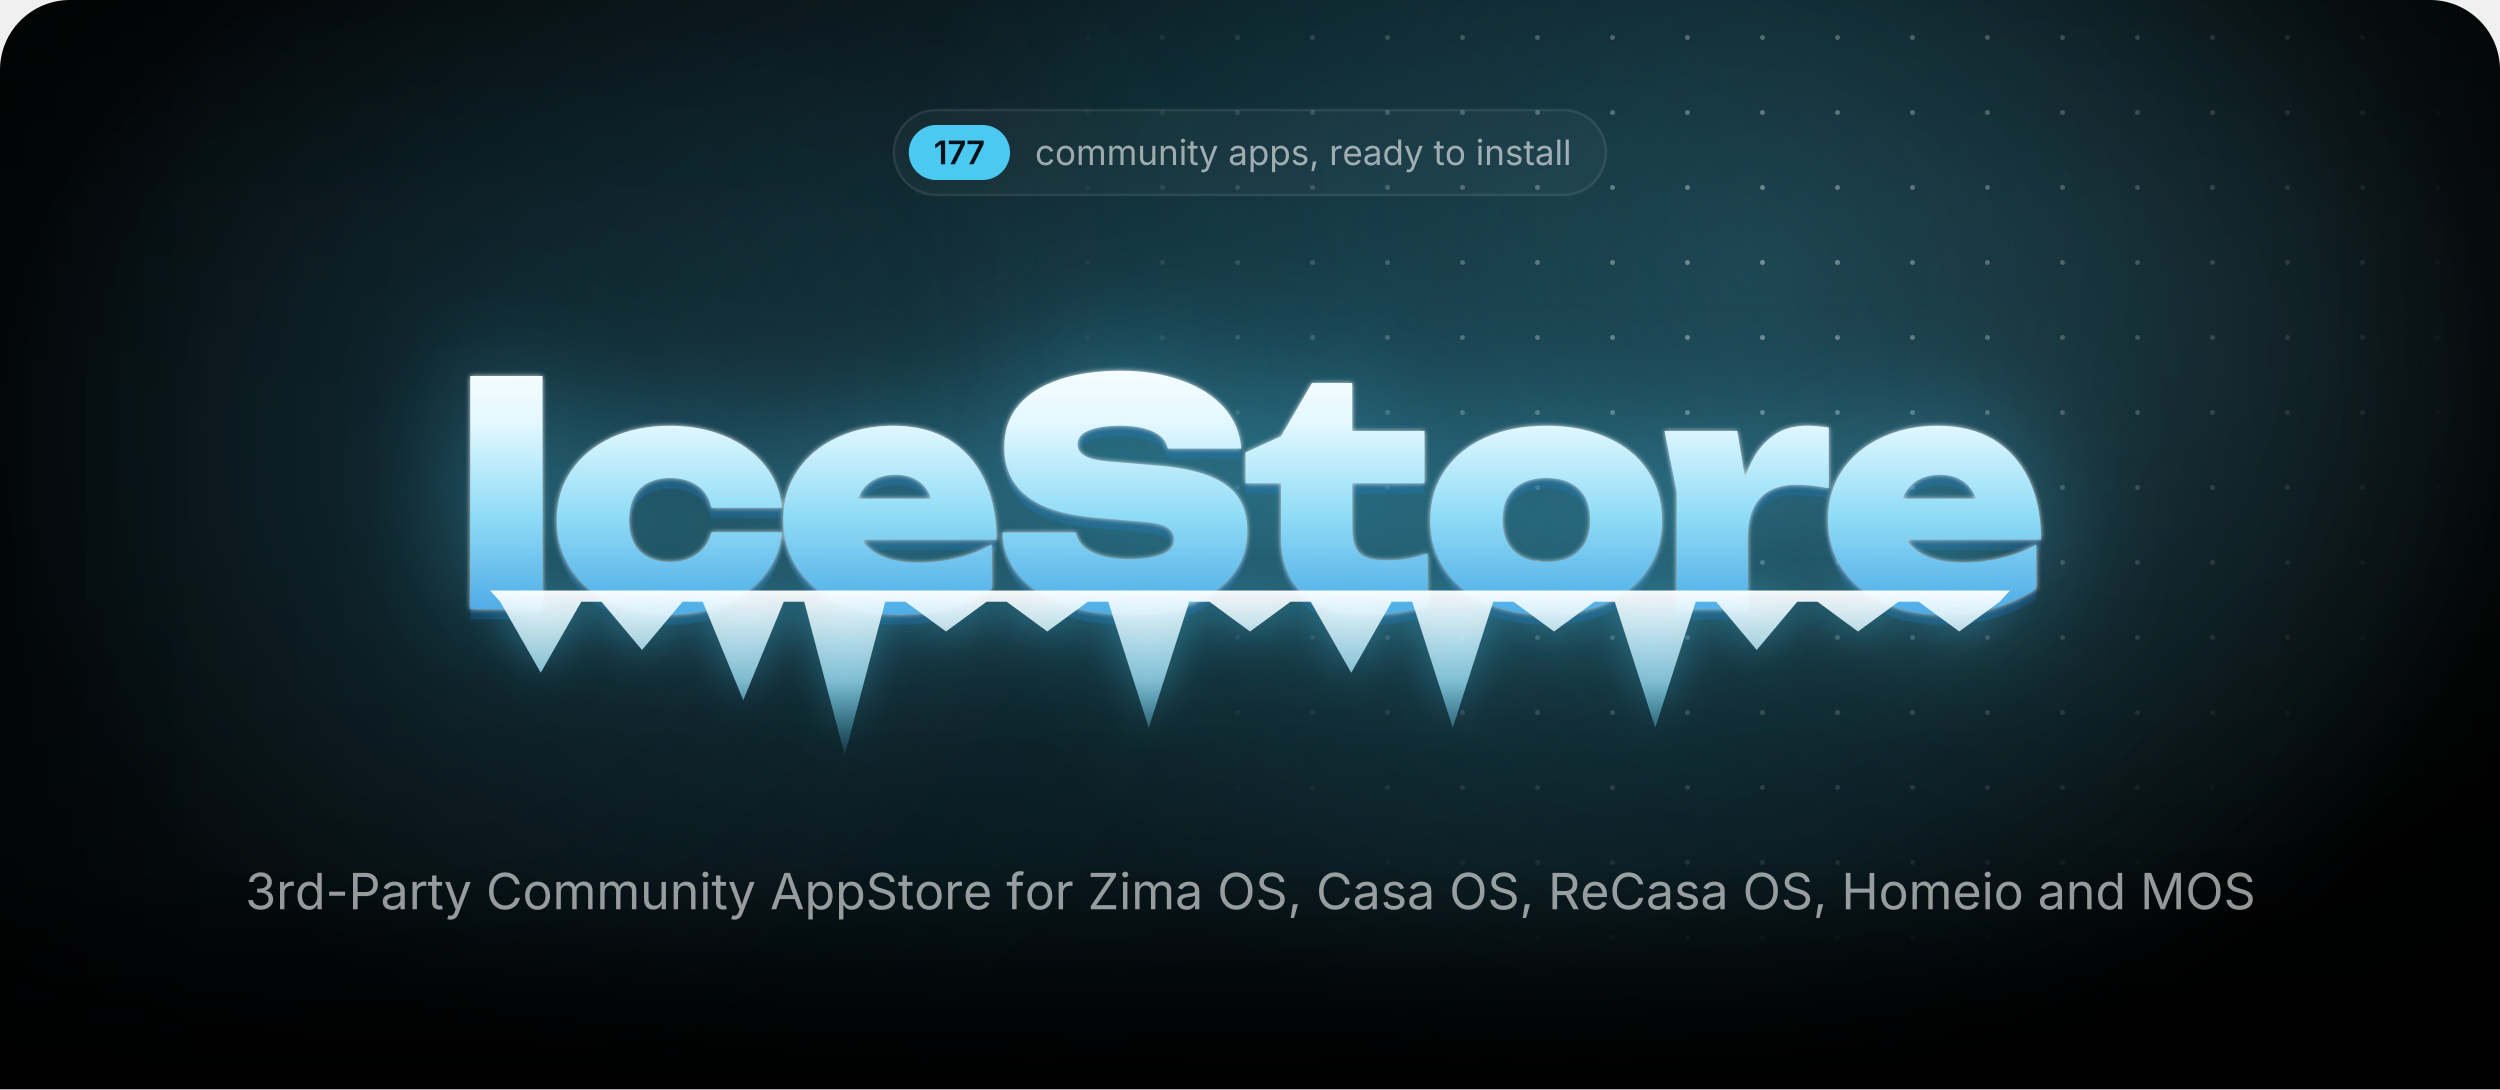
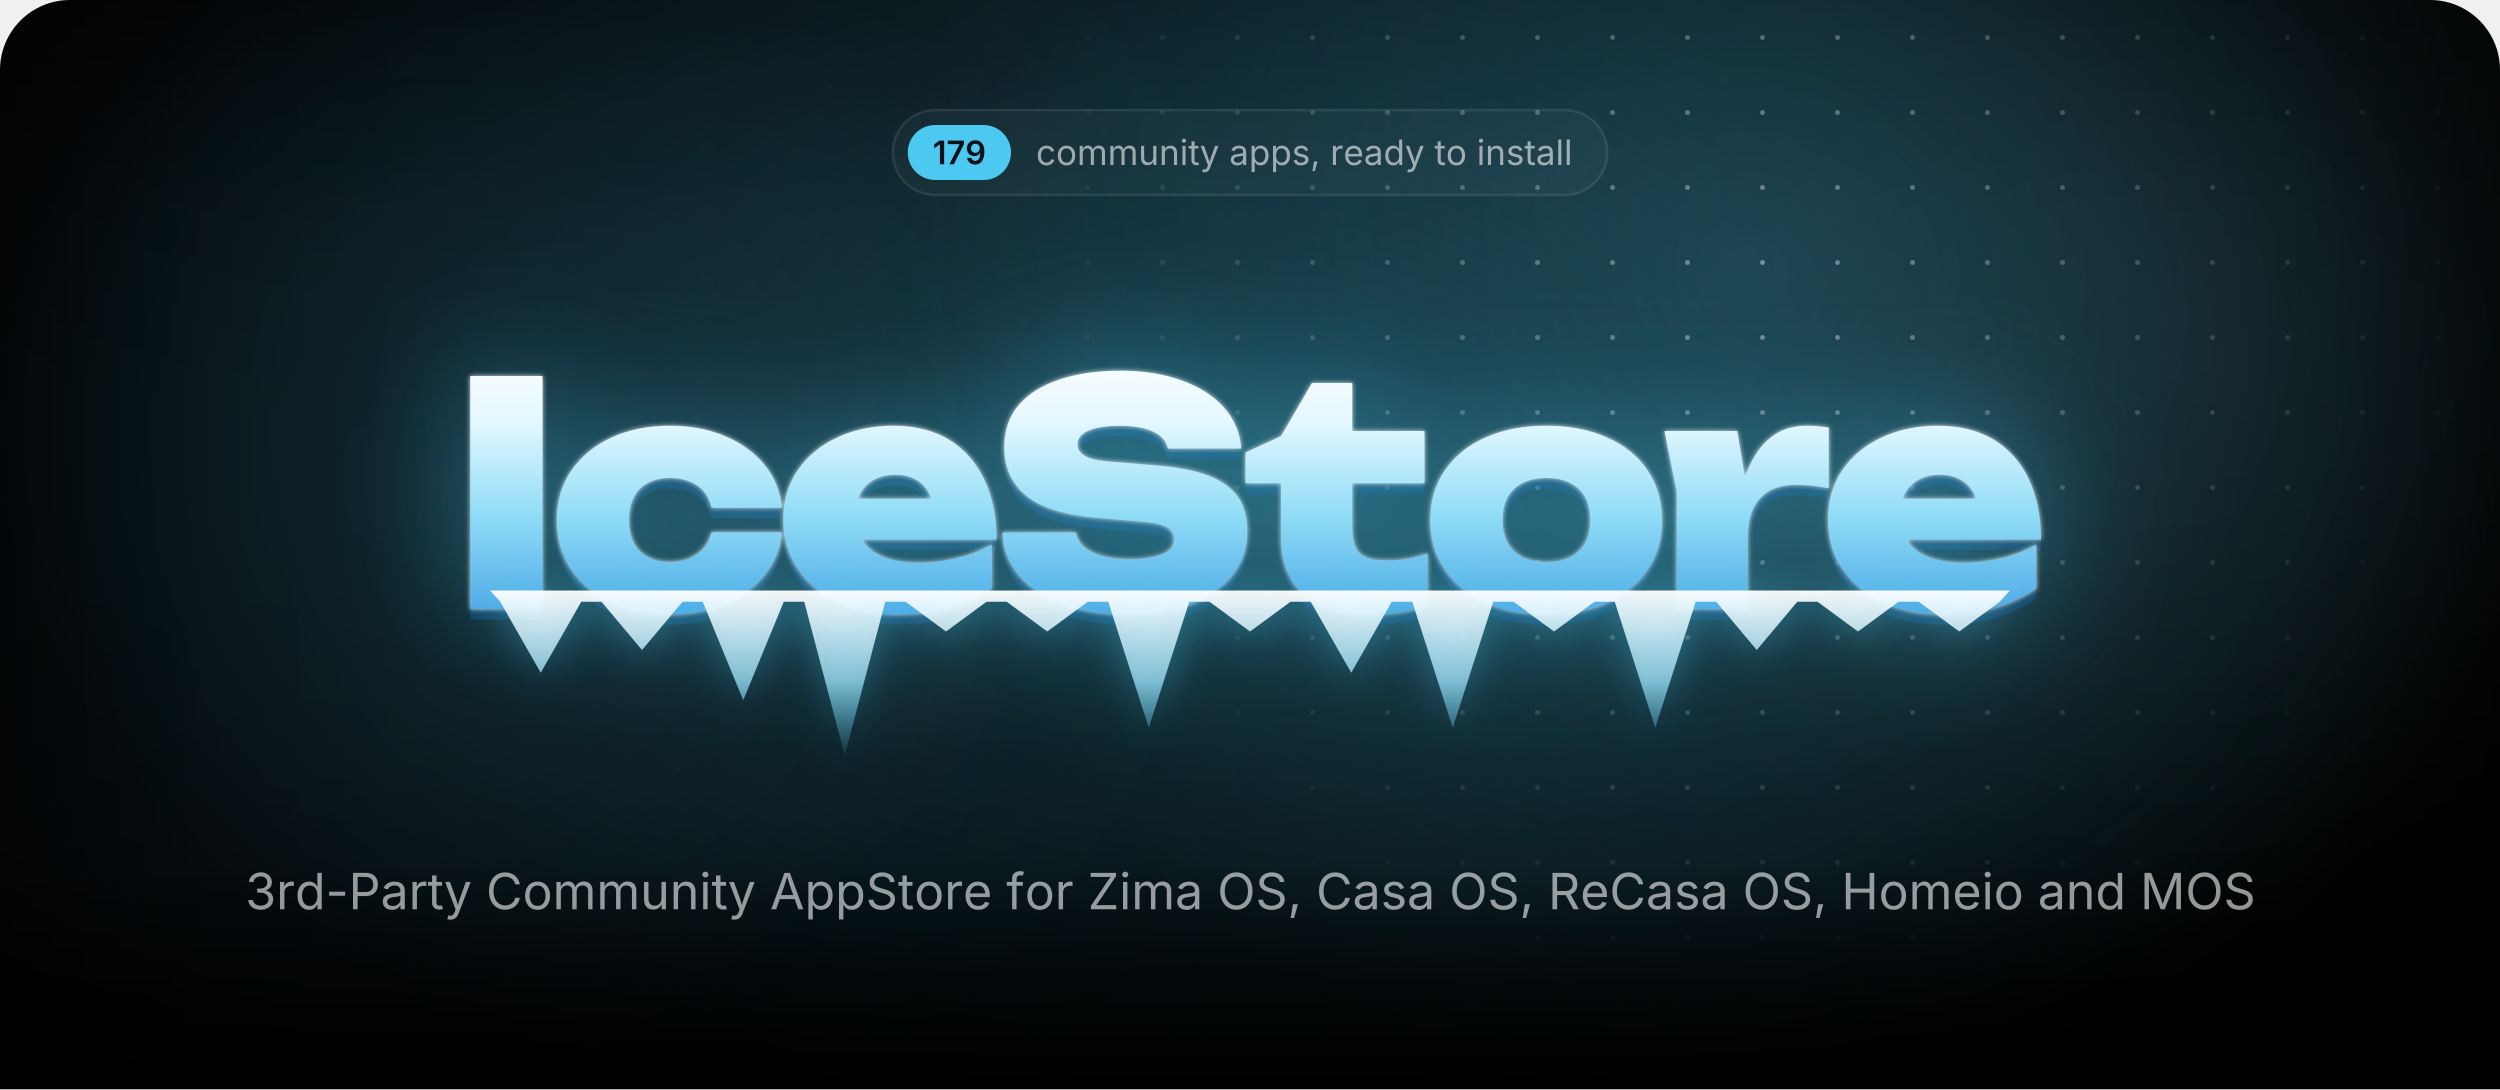
<svg xmlns="http://www.w3.org/2000/svg" width="1000" height="435.7" viewBox="0 0 1000 435.7">
  <style>.blob{transform-box:fill-box;transform-origin:center;animation:drift 22s ease-in-out infinite alternate}.blob+.blob{animation-duration:28s;animation-direction:alternate-reverse}@keyframes drift{to{transform:translate(180px,60px) scale(1.2)}}.spot{animation:spot 18s ease-in-out infinite alternate}@keyframes spot{to{transform:translate(-420px,40px)}}.gl{animation:gl 6s ease-in-out infinite}@keyframes gl{0%,35%{transform:translateX(0)}70%,100%{transform:translateX(1741px)}}.sp{transform-box:fill-box;transform-origin:center;opacity:0;animation:tw 3.2s ease-in-out infinite}@keyframes tw{0%,100%{opacity:0;transform:scale(.3) rotate(0)}50%{opacity:1;transform:scale(1) rotate(45deg)}}@media(prefers-reduced-motion:reduce){*{animation:none!important}}</style>
  <defs>
    <path id="semi.1342" d="M717 1490V0H452V1252H442L94 1002V1256L421 1490Z" />
    <path id="semi.1350" d="M185 0 819 1256V1266H83V1490H1097V1260L463 0Z" />
+     <path id="semi.1352" d="M625 -21Q485 -21 376 34Q268 89 201 185Q134 281 117 403H381Q401 317 464 264Q526 210 625 210Q729 210 801 271Q873 332 910 446Q948 560 948 719H938Q902 655 846 609Q789 563 718 538Q647 513 566 513Q436 513 330 576Q225 638 164 748Q103 858 103 998Q103 1145 171 1262Q239 1379 360 1446Q481 1513 642 1511Q748 1511 848 1474Q949 1437 1030 1354Q1111 1271 1159 1132Q1207 994 1207 789Q1207 597 1166 447Q1126 297 1050 192Q973 88 866 34Q758 -21 625 -21ZM637 718Q697 718 748 741Q800 764 838 804Q876 844 898 896Q919 948 919 1007Q919 1084 883 1149Q847 1214 784 1254Q722 1293 641 1293Q562 1293 500 1254Q437 1216 400 1150Q363 1085 363 1004Q363 924 399 859Q435 794 496 756Q558 718 637 718Z" />
    <path id="regular.586" d="M613 -24Q461 -24 346 48Q232 120 168 250Q104 380 104 552Q104 727 168 858Q232 988 346 1060Q461 1132 613 1132Q694 1132 766 1111Q838 1090 898 1050Q957 1011 1000 954Q1043 896 1066 823L893 774Q881 817 856 853Q831 889 796 916Q760 942 714 956Q668 971 613 971Q501 971 429 912Q357 854 322 759Q287 664 287 552Q287 442 322 348Q357 253 429 195Q501 137 613 137Q669 137 716 152Q763 167 800 194Q836 222 861 260Q886 298 898 343L1070 294Q1048 219 1004 160Q961 102 901 60Q841 19 768 -2Q695 -24 613 -24Z" />
    <path id="regular.790" d="M613 -24Q461 -24 346 48Q232 120 168 250Q104 380 104 552Q104 727 168 858Q232 988 346 1060Q461 1132 613 1132Q766 1132 881 1060Q996 988 1060 858Q1124 727 1124 552Q1124 380 1060 250Q996 120 881 48Q766 -24 613 -24ZM613 137Q726 137 799 195Q872 253 907 348Q942 442 942 552Q942 663 907 758Q872 854 799 912Q726 971 613 971Q501 971 429 912Q357 854 322 759Q287 664 287 552Q287 442 322 348Q357 253 429 195Q501 137 613 137Z" />
    <path id="regular.766" d="M158 0V1118H333L334 868H320Q343 959 392 1018Q442 1078 508 1108Q575 1138 647 1138Q769 1138 844 1063Q920 988 942 866H918Q938 950 991 1011Q1044 1072 1120 1105Q1195 1138 1284 1138Q1381 1138 1461 1096Q1541 1054 1588 969Q1636 884 1636 754V0H1456V749Q1456 870 1388 922Q1320 974 1230 974Q1155 974 1100 942Q1046 911 1016 856Q987 801 987 730V0H807V767Q807 860 745 917Q683 974 588 974Q523 974 466 944Q408 913 373 853Q338 793 338 704V0Z" />
    <path id="regular.915" d="M537 -14Q424 -14 338 32Q253 79 206 173Q158 267 158 408V1118H338V423Q338 294 406 221Q474 148 591 148Q671 148 734 183Q798 218 835 286Q872 353 872 448V1118H1053V0H879V271H903Q851 114 756 50Q660 -14 537 -14Z" />
    <path id="regular.773" d="M338 670V0H158V1118H331L332 847H307Q358 1002 452 1067Q547 1132 674 1132Q787 1132 872 1086Q957 1039 1004 946Q1052 852 1052 710V0H872V695Q872 824 804 897Q737 970 620 970Q540 970 476 935Q412 900 375 833Q338 766 338 670Z" />
    <path id="regular.689" d="M158 0V1118H338V0ZM249 1301Q198 1301 161 1336Q124 1371 124 1420Q124 1470 161 1504Q198 1539 249 1539Q301 1539 338 1504Q375 1470 375 1420Q375 1371 338 1336Q301 1301 249 1301Z" />
    <path id="regular.889" d="M598 1118V964H20V1118ZM188 1384H368V290Q368 215 398 180Q429 146 500 146Q517 146 544 150Q570 154 592 158L629 6Q601 -4 566 -9Q530 -14 495 -14Q350 -14 269 62Q188 139 188 276Z" />
    <path id="regular.998" d="M140 -405 186 -249 205 -254Q260 -268 305 -262Q350 -255 386 -217Q422 -179 449 -99L481 -6L54 1118H251L489 455Q527 351 553 249Q579 147 608 51H542Q571 147 598 250Q624 352 661 455L901 1118H1097L606 -167Q572 -256 524 -314Q477 -371 414 -398Q351 -426 272 -426Q224 -426 189 -419Q154 -412 140 -405Z" />
    <path id="regular.507" d="M471 -26Q365 -26 278 14Q192 54 141 131Q90 208 90 318Q90 414 128 474Q166 534 230 568Q293 603 370 620Q447 637 525 647Q625 660 688 667Q751 674 782 691Q812 708 812 749V755Q812 825 786 874Q760 922 708 948Q656 974 578 974Q498 974 441 949Q384 924 348 886Q313 849 295 810L122 867Q165 969 238 1026Q311 1084 399 1108Q487 1132 573 1132Q629 1132 700 1118Q772 1105 838 1065Q905 1025 948 946Q992 868 992 737V0H815V152H803Q784 113 742 72Q700 30 633 2Q566 -26 471 -26ZM502 133Q602 133 671 172Q740 211 776 274Q812 336 812 404V559Q801 546 764 536Q727 525 680 517Q632 509 588 504Q543 498 517 495Q452 487 396 468Q339 448 305 410Q271 373 271 309Q271 251 301 212Q331 173 383 153Q435 133 502 133Z" />
    <path id="regular.843" d="M158 -418V1118H332V939H352Q371 969 405 1014Q439 1060 503 1096Q567 1132 676 1132Q816 1132 922 1062Q1029 992 1090 862Q1150 733 1150 556Q1150 378 1090 248Q1030 118 924 47Q817 -24 677 -24Q571 -24 506 12Q441 49 406 96Q371 142 352 173H338V-418ZM650 137Q755 137 826 194Q896 250 932 346Q967 441 967 558Q967 674 932 768Q897 861 826 916Q756 971 650 971Q547 971 477 919Q407 867 372 774Q336 682 336 558Q336 434 372 339Q408 244 478 190Q549 137 650 137Z" />
    <path id="regular.871" d="M538 -24Q423 -24 334 10Q244 43 186 109Q128 175 108 271L279 312Q303 220 370 177Q436 134 536 134Q653 134 722 184Q792 234 792 303Q792 361 752 400Q711 438 628 457L442 501Q290 537 216 612Q142 688 142 806Q142 902 196 976Q250 1049 344 1090Q437 1132 556 1132Q671 1132 752 1098Q832 1063 882 1002Q933 942 958 863L795 821Q772 881 718 930Q665 979 557 979Q457 979 390 933Q324 887 324 817Q324 755 369 718Q414 680 512 657L681 617Q833 581 906 506Q979 430 979 315Q979 217 924 140Q868 64 768 20Q669 -24 538 -24Z" />
    <path id="regular.1501" d="M128 -359 216 208H422L266 -359Z" />
    <path id="regular.852" d="M158 0V1118H332V946H344Q375 1031 454 1082Q534 1134 634 1134Q654 1134 682 1133Q709 1132 725 1131V950Q717 952 685 956Q653 960 617 960Q537 960 474 926Q410 893 374 834Q338 776 338 700V0Z" />
    <path id="regular.614" d="M628 -24Q466 -24 348 48Q231 120 168 249Q104 378 104 550Q104 722 166 853Q228 984 342 1058Q455 1132 607 1132Q696 1132 782 1102Q869 1073 940 1008Q1010 942 1052 835Q1094 728 1094 573V498H226V650H997L913 594Q913 704 878 790Q844 875 776 924Q708 972 607 972Q506 972 434 922Q362 873 324 794Q286 714 286 623V522Q286 398 329 312Q372 225 450 180Q527 136 629 136Q695 136 749 155Q803 174 842 212Q881 251 902 308L1076 260Q1050 176 988 112Q926 48 834 12Q743 -24 628 -24Z" />
    <path id="regular.597" d="M577 -24Q438 -24 331 47Q224 118 164 248Q104 378 104 556Q104 733 164 862Q225 992 332 1062Q439 1132 578 1132Q687 1132 751 1096Q815 1060 850 1014Q884 969 902 939H916V1490H1096V0H922V173H902Q884 142 848 96Q813 49 748 12Q684 -24 577 -24ZM604 137Q706 137 776 190Q846 244 882 339Q918 434 918 558Q918 682 882 774Q847 867 777 919Q707 971 604 971Q498 971 428 916Q357 861 322 768Q287 674 287 558Q287 441 322 346Q358 250 429 194Q500 137 604 137Z" />
    <path id="regular.736" d="M338 1490V0H158V1490Z" />
    <path id="regular.1345" d="M635 -20Q489 -20 376 30Q263 80 196 169Q130 258 125 376H317Q323 305 366 254Q408 202 478 174Q547 147 632 147Q726 147 798 180Q871 212 913 271Q955 330 955 407Q955 488 914 550Q874 611 797 646Q720 681 609 681H488V846H609Q696 846 762 878Q829 909 866 966Q903 1023 903 1100Q903 1174 870 1229Q838 1284 778 1314Q718 1345 637 1345Q561 1345 494 1318Q428 1290 386 1239Q343 1188 340 1115H157Q161 1232 227 1321Q293 1410 402 1460Q510 1510 641 1510Q780 1510 880 1454Q981 1398 1035 1307Q1089 1216 1089 1110Q1089 984 1022 896Q956 808 842 774V762Q937 747 1004 698Q1072 649 1108 574Q1143 499 1143 405Q1143 283 1077 187Q1011 91 896 36Q781 -20 635 -20Z" />
    <path id="regular.1459" d="M798 719V553H144V719Z" />
    <path id="regular.375" d="M180 0V1490H690Q864 1490 976 1426Q1089 1363 1144 1256Q1198 1149 1198 1016Q1198 883 1144 775Q1089 667 977 603Q865 539 691 539H330V706H682Q800 706 872 746Q944 787 976 858Q1009 928 1009 1016Q1009 1104 976 1174Q944 1243 872 1283Q799 1323 680 1323H370V0Z" />
    <path id="regular.73" d="M783 -20Q592 -20 442 72Q293 165 208 336Q122 508 122 744Q122 981 208 1152Q293 1324 442 1417Q592 1510 783 1510Q896 1510 996 1477Q1097 1444 1177 1380Q1257 1317 1310 1226Q1364 1136 1384 1021H1194Q1178 1098 1140 1156Q1101 1214 1046 1254Q990 1294 923 1314Q856 1334 783 1334Q649 1334 541 1266Q433 1198 370 1066Q307 935 307 744Q307 554 370 422Q434 291 542 224Q650 156 783 156Q856 156 923 176Q990 197 1046 236Q1101 276 1140 334Q1178 393 1194 469H1384Q1365 355 1312 265Q1258 175 1178 111Q1098 47 998 14Q897 -20 783 -20Z" />
    <path id="regular.2" d="M52 0 593 1490H813L1361 0H1161L845 884Q816 966 778 1088Q739 1211 684 1401H720Q666 1209 626 1084Q587 960 561 884L254 0ZM324 416V582H1089V416Z" />
    <path id="regular.397" d="M657 -26Q496 -26 378 26Q259 78 192 172Q125 265 116 390H311Q319 306 368 252Q417 197 494 170Q570 144 657 144Q758 144 838 177Q919 210 966 270Q1013 330 1013 409Q1013 481 972 526Q932 571 865 600Q798 629 718 651L538 702Q358 753 258 848Q158 943 158 1091Q158 1217 226 1312Q294 1406 410 1458Q526 1510 670 1510Q817 1510 930 1458Q1043 1406 1108 1316Q1174 1227 1178 1114H992Q979 1223 888 1282Q797 1342 664 1342Q568 1342 496 1310Q423 1279 383 1224Q343 1170 343 1100Q343 1022 392 974Q440 927 506 900Q573 874 627 859L776 818Q836 802 908 774Q981 746 1047 700Q1113 653 1156 582Q1198 510 1198 406Q1198 284 1134 186Q1071 88 950 31Q829 -26 657 -26Z" />
    <path id="regular.647" d="M678 1118V964H20V1118ZM240 0V1267Q240 1364 286 1429Q331 1494 404 1527Q477 1560 558 1560Q622 1560 664 1550Q706 1539 726 1530L676 1376Q662 1381 640 1387Q617 1393 579 1393Q496 1393 458 1350Q420 1308 420 1227V0Z" />
    <path id="regular.496" d="M130 0V134L796 1125Q841 1192 892 1260Q943 1327 994 1393L1015 1331Q923 1325 830 1324Q737 1322 645 1322H122V1490H1158V1354L502 379Q454 308 400 237Q347 166 294 97L273 159Q365 165 456 166Q548 168 640 168H1166V0Z" />
    <path id="regular.321" d="M784 -20Q593 -20 444 72Q294 165 208 336Q122 508 122 744Q122 981 208 1152Q294 1324 444 1417Q593 1510 784 1510Q975 1510 1124 1417Q1273 1324 1358 1152Q1444 981 1444 744Q1444 508 1358 336Q1273 165 1124 72Q975 -20 784 -20ZM784 156Q917 156 1024 224Q1132 291 1196 422Q1259 554 1259 744Q1259 936 1196 1068Q1132 1199 1024 1266Q917 1334 784 1334Q650 1334 542 1266Q434 1198 370 1066Q307 935 307 744Q307 554 370 423Q434 292 542 224Q650 156 784 156Z" />
    <path id="regular.384" d="M180 0V1490H690Q864 1490 976 1430Q1089 1371 1144 1267Q1198 1163 1198 1030Q1198 897 1144 795Q1089 693 977 636Q865 578 691 578H286V747H682Q800 747 872 782Q943 816 976 880Q1009 943 1009 1030Q1009 1119 976 1184Q943 1250 871 1286Q799 1323 680 1323H370V0ZM1036 0 676 671H890L1256 0Z" />
    <path id="regular.161" d="M180 0V1490H370V846H1152V1490H1342V0H1152V678H370V0Z" />
    <path id="regular.292" d="M180 0V1490H450L817 550Q830 517 846 468Q863 418 882 360Q900 302 917 244Q934 187 947 138H905Q919 184 936 240Q953 297 972 356Q990 414 1007 465Q1024 516 1037 550L1399 1490H1670V0H1483V851Q1483 897 1484 956Q1484 1015 1486 1080Q1487 1145 1488 1212Q1490 1279 1491 1342H1507Q1486 1273 1462 1202Q1439 1130 1416 1064Q1394 997 1374 942Q1354 887 1340 851L1007 0H842L504 851Q490 886 471 940Q452 993 430 1058Q407 1124 383 1196Q359 1269 334 1342H352Q354 1286 356 1221Q357 1156 358 1090Q359 1023 360 962Q361 900 361 851V0Z" />
    <radialGradient id="glow">
      <stop stop-color="#4cc9f0" stop-opacity=".28" />
      <stop offset="1" stop-color="#4cc9f0" stop-opacity="0" />
    </radialGradient>
    <radialGradient id="cur">
      <stop stop-color="#4cc9f0" stop-opacity=".2" />
      <stop offset=".65" stop-color="#4cc9f0" stop-opacity="0" />
    </radialGradient>
    <radialGradient id="spot">
      <stop stop-color="#fff" />
      <stop offset="1" stop-color="#000" />
    </radialGradient>
    <pattern id="dots" width="30" height="30" patternUnits="userSpaceOnUse">
      <circle cx="15" cy="15" r="1" fill="#fff" fill-opacity=".4" />
    </pattern>
    <mask id="dm">
      <circle class="spot" cx="700" cy="110" r="300" fill="url(#spot)" />
    </mask>
    <linearGradient id="fade" x2="0" y2="1">
      <stop offset="0.793" stop-color="#fff" />
      <stop offset="1" stop-color="#000" />
    </linearGradient>
    <mask id="bf">
      <rect width="1000" height="435.7" fill="url(#fade)" />
    </mask>
    <filter id="blur" filterUnits="userSpaceOnUse" x="-500" y="-500" width="2000" height="1500">
      <feGaussianBlur stdDeviation="90" />
    </filter>
    <linearGradient id="ice" gradientUnits="userSpaceOnUse" x1="0" y1="138" x2="0" y2="256">
      <stop stop-color="#fff" />
      <stop offset=".26" stop-color="#e4f8ff" />
      <stop offset=".58" stop-color="#8fdcf7" />
      <stop offset="1" stop-color="#3d9be0" />
    </linearGradient>
    <linearGradient id="ig" x2="0" y2="1">
      <stop stop-color="#fff" stop-opacity=".95" />
      <stop offset=".55" stop-color="#9fe3fa" stop-opacity=".75" />
      <stop offset="1" stop-color="#4cc9f0" stop-opacity=".1" />
    </linearGradient>
    <linearGradient id="gl">
      <stop stop-color="#fff" stop-opacity="0" />
      <stop offset=".5" stop-color="#fff" stop-opacity=".95" />
      <stop offset="1" stop-color="#fff" stop-opacity="0" />
    </linearGradient>
    <clipPath id="wc">
      <path d="M188.1 150.4H217V243.6H188.1ZM312.8 212.9Q311.8 222.7 305.7 230.1Q299.7 237.5 289.9 241.6Q280.1 245.7 268 245.7Q254.7 245.7 244.4 241Q234.2 236.3 228.5 227.7Q222.7 219.1 222.7 208.1Q222.7 196.8 228.5 188.3Q234.2 179.9 244.4 175.1Q254.7 170.3 268 170.3Q280.1 170.3 289.9 174.4Q299.7 178.5 305.7 185.8Q311.8 193.2 312.8 203.1H284.6Q283.4 197.3 278.9 194.2Q274.4 191.2 268 191.2Q263 191.2 259.3 193.1Q255.5 195 253.6 198.8Q251.6 202.6 251.6 208.1Q251.6 213.5 253.6 217.3Q255.5 221 259.3 222.9Q263 224.8 268 224.8Q274.4 224.8 278.9 221.6Q283.4 218.3 284.6 212.9ZM359 245.7Q345.9 245.7 335.6 241Q325.2 236.3 319.3 227.7Q313.3 219.1 313.3 207.7Q313.3 196.5 319.1 188.1Q324.9 179.6 334.9 175Q344.9 170.3 357.3 170.3Q370.3 170.3 379.5 175.8Q388.7 181.4 393.6 191.6Q398.6 201.9 398.6 215.8H336.6V199.5H382.2L373.8 205.1Q373.3 200.2 371.3 196.8Q369.4 193.4 366.1 191.7Q362.8 189.9 358.3 189.9Q353.2 189.9 349.6 191.9Q346 193.9 344.1 197.5Q342.1 201 342.1 205.5Q342.1 211.8 344.9 216.2Q347.7 220.5 353.4 222.8Q359.2 225.1 367.6 225.1Q375.3 225.1 382.9 223.2Q390.5 221.4 396.7 217.8V235.4Q389.1 240.4 379.7 243.1Q370.3 245.7 359 245.7ZM401 213H430.4Q430.9 216.3 433.5 218.7Q436.2 221.1 440.8 222.4Q445.4 223.7 451.6 223.7Q460.2 223.7 465 221.7Q469.7 219.8 469.7 215.7Q469.7 212.8 467 211Q464.3 209.2 456.2 208.6L439.8 207.2Q419.7 205.7 410.7 198.4Q401.7 191.2 401.7 178.9Q401.7 168.8 407.5 162Q413.3 155.3 423.8 151.8Q434.2 148.3 448.4 148.3Q462 148.3 472.7 152.2Q483.3 156 489.6 163Q495.8 170.1 496.5 179.4H467.1Q466.6 176.6 464.3 174.6Q462 172.5 457.8 171.4Q453.6 170.3 447.8 170.3Q440.1 170.3 435.5 172.2Q431 174 431 177.8Q431 180.5 433.7 182.2Q436.3 184 443.5 184.6L461.5 186.1Q475 187.1 483.2 190.2Q491.5 193.4 495.2 198.8Q498.9 204.2 498.9 212.4Q498.9 222.4 493 229.9Q487 237.4 476.3 241.6Q465.5 245.7 451.1 245.7Q436.3 245.7 425.1 241.6Q414 237.5 407.6 230.1Q401.3 222.7 401 213ZM498.2 193.3V181L512.4 174.5L524.8 153.2H540.9V172.4H569.8V193.3H540.9V211.1Q540.9 218.3 543.7 221.2Q546.5 224.2 554.7 224.2Q559.8 224.2 563.8 223.4Q567.8 222.6 571 221.4V242.4Q567 243.6 560.9 244.7Q554.9 245.7 548.1 245.7Q536 245.7 528.1 242Q520.2 238.3 516.3 231.3Q512.4 224.4 512.4 214.9V193.3ZM618.5 245.7Q604.7 245.7 594.2 241Q583.8 236.3 578 227.8Q572.1 219.3 572.1 208.1Q572.1 196.6 578 188.1Q583.8 179.6 594.2 175Q604.7 170.3 618.6 170.3Q632.4 170.3 642.8 175Q653.3 179.6 659 188.1Q664.8 196.6 664.8 208.1Q664.8 219.3 659 227.8Q653.3 236.3 642.8 241Q632.4 245.7 618.5 245.7ZM618.6 224.8Q624.2 224.8 628.1 222.9Q632 220.9 634.1 217.1Q636.1 213.3 636.1 208.1Q636.1 202.7 634.1 198.9Q632 195.2 628.1 193.2Q624.2 191.2 618.6 191.2Q613 191.2 609 193.2Q605.1 195.2 603 198.9Q601 202.7 601 208Q601 213.3 603 217.1Q605.1 220.9 609 222.9Q613 224.8 618.6 224.8ZM665.8 172.4H694.9L699.1 197.6V243.6H670.7V196.8ZM731.5 171V195.3Q727.6 194.5 724.3 194.2Q721 193.9 718.2 193.9Q713.1 193.9 708.8 195.8Q704.4 197.8 701.8 202.4Q699.1 207.1 699.1 215.3L693.9 208.8Q695 201.1 696.9 194.2Q698.9 187.3 702.2 181.9Q705.6 176.5 710.6 173.4Q715.6 170.3 723 170.3Q725 170.3 727.1 170.5Q729.2 170.7 731.5 171ZM776.9 245.7Q763.7 245.7 753.4 241Q743.1 236.3 737.1 227.7Q731.2 219.1 731.2 207.7Q731.2 196.5 736.9 188.1Q742.7 179.6 752.7 175Q762.7 170.3 775.1 170.3Q788.2 170.3 797.4 175.8Q806.6 181.4 811.5 191.6Q816.4 201.9 816.4 215.8H754.4V199.5H800L791.7 205.1Q791.2 200.2 789.2 196.8Q787.2 193.4 783.9 191.7Q780.6 189.9 776.1 189.9Q771 189.9 767.4 191.9Q763.8 193.9 761.9 197.5Q760 201 760 205.5Q760 211.8 762.8 216.2Q765.6 220.5 771.3 222.8Q777 225.1 785.5 225.1Q793.2 225.1 800.7 223.2Q808.3 221.4 814.5 217.8V235.4Q807 240.4 797.6 243.1Q788.2 245.7 776.9 245.7Z" />
    </clipPath>
    <filter id="frost" x="-20%" y="-60%" width="140%" height="220%" color-interpolation-filters="sRGB">
      <feGaussianBlur in="SourceAlpha" stdDeviation="1" result="a" />
      <feFlood flood-color="#fff" flood-opacity=".85" />
      <feComposite in2="a" operator="in" result="s1" />
      <feGaussianBlur in="SourceAlpha" stdDeviation="25.2" result="b" />
      <feFlood flood-color="#4cc9f0" flood-opacity=".5" />
      <feComposite in2="b" operator="in" result="s2" />
      <feOffset in="SourceAlpha" dy="4.2" result="c" />
      <feFlood flood-color="#125696" flood-opacity=".4" />
      <feComposite in2="c" operator="in" result="s3" />
      <feMerge>
        <feMergeNode in="s3" />
        <feMergeNode in="s2" />
        <feMergeNode in="s1" />
        <feMergeNode in="SourceGraphic" />
      </feMerge>
    </filter>
    <filter id="drip" x="-10%" y="-60%" width="120%" height="220%">
      <feGaussianBlur in="SourceAlpha" stdDeviation="8.4" result="b" />
      <feFlood flood-color="#4cc9f0" flood-opacity=".45" />
      <feComposite in2="b" operator="in" />
      <feMerge>
        <feMergeNode />
        <feMergeNode in="SourceGraphic" />
      </feMerge>
    </filter>
    <clipPath id="pg">
      <path d="M0,28 A28,28 0 0 1 28,0 H972 A28,28 0 0 1 1000,28 V435.7 A0,0 0 0 1 1000,435.7 H0 A0,0 0 0 1 0,435.7 Z" />
    </clipPath>
  </defs>
  <g clip-path="url(#pg)">
    <rect x="0" y="0" width="1000" height="435.7" rx="0" fill="#000" />
    <g mask="url(#bf)">
      <ellipse cx="500" cy="170" rx="500" ry="310" fill="url(#glow)" />
      <circle class="blob" cx="140" cy="140" r="260" fill="#4cc9f0" fill-opacity=".1" filter="url(#blur)" />
      <circle class="blob" cx="900" cy="40" r="220" fill="#a5e8ff" fill-opacity=".08" filter="url(#blur)" />
      <circle class="spot" cx="700" cy="110" r="520" fill="url(#cur)" />
      <rect width="1000" height="435.7" fill="url(#dots)" mask="url(#dm)" />
    </g>
-     <rect x="357.5" y="44" width="284.9" height="34" rx="17" fill="rgba(255,255,255,.035)" stroke="rgba(255,255,255,.09)" />
-     <rect x="363.5" y="50" width="40.5" height="22" rx="11" fill="#4cc9f0" />
-     <g fill="#031219" transform="translate(373.5,65.7) scale(0.00635,-0.00635)">
+     <rect x="357.1" y="44" width="285.8" height="34" rx="17" fill="rgba(255,255,255,.035)" stroke="rgba(255,255,255,.09)" />
+     <rect x="363.1" y="50" width="41.3" height="22" rx="11" fill="#4cc9f0" />
+     <g fill="#031219" transform="translate(373.1,65.7) scale(0.00635,-0.00635)">
      <use href="#semi.1342" x="0" />
      <use href="#semi.1350" x="866" />
-       <use href="#semi.1350" x="2046" />
-     </g>
-     <g fill="rgba(255,255,255,.58)" transform="translate(414,66) scale(0.00684,-0.00684)">
+       <use href="#semi.1352" x="2046" />
+     </g>
+     <g fill="rgba(255,255,255,.58)" transform="translate(414.4,66) scale(0.00684,-0.00684)">
      <use href="#regular.586" x="0" />
      <use href="#regular.790" x="1170" />
      <use href="#regular.766" x="2398" />
      <use href="#regular.766" x="4192" />
      <use href="#regular.915" x="5986" />
      <use href="#regular.773" x="7197" />
      <use href="#regular.689" x="8407" />
      <use href="#regular.889" x="8903" />
      <use href="#regular.998" x="9573" />
      <use href="#regular.507" x="11300" />
      <use href="#regular.843" x="12450" />
      <use href="#regular.843" x="13704" />
      <use href="#regular.871" x="14958" />
      <use href="#regular.1501" x="16039" />
      <use href="#regular.852" x="17205" />
      <use href="#regular.614" x="17976" />
      <use href="#regular.507" x="19170" />
      <use href="#regular.597" x="20320" />
      <use href="#regular.998" x="21574" />
      <use href="#regular.889" x="23301" />
      <use href="#regular.790" x="23971" />
      <use href="#regular.689" x="25775" />
      <use href="#regular.773" x="26271" />
      <use href="#regular.871" x="27481" />
      <use href="#regular.889" x="28562" />
      <use href="#regular.507" x="29232" />
      <use href="#regular.736" x="30382" />
      <use href="#regular.736" x="30878" />
    </g>
    <g filter="url(#frost)">
      <path fill="url(#ice)" d="M188.1 150.4H217V243.6H188.1ZM312.8 212.9Q311.8 222.7 305.7 230.1Q299.7 237.5 289.9 241.6Q280.1 245.7 268 245.7Q254.7 245.7 244.4 241Q234.2 236.3 228.5 227.7Q222.7 219.1 222.7 208.1Q222.7 196.8 228.5 188.3Q234.2 179.9 244.4 175.1Q254.7 170.3 268 170.3Q280.1 170.3 289.9 174.4Q299.7 178.5 305.7 185.8Q311.8 193.2 312.8 203.1H284.6Q283.4 197.3 278.9 194.2Q274.4 191.2 268 191.2Q263 191.2 259.3 193.1Q255.5 195 253.6 198.8Q251.6 202.6 251.6 208.1Q251.6 213.5 253.6 217.3Q255.5 221 259.3 222.9Q263 224.8 268 224.8Q274.4 224.8 278.9 221.6Q283.4 218.3 284.6 212.9ZM359 245.7Q345.9 245.7 335.6 241Q325.2 236.3 319.3 227.7Q313.3 219.1 313.3 207.7Q313.3 196.5 319.1 188.1Q324.9 179.6 334.9 175Q344.9 170.3 357.3 170.3Q370.3 170.3 379.5 175.8Q388.7 181.4 393.6 191.6Q398.6 201.9 398.6 215.8H336.6V199.5H382.2L373.8 205.1Q373.3 200.2 371.3 196.8Q369.4 193.4 366.1 191.7Q362.8 189.9 358.3 189.9Q353.2 189.9 349.6 191.9Q346 193.9 344.1 197.5Q342.1 201 342.1 205.5Q342.1 211.8 344.9 216.2Q347.7 220.5 353.4 222.8Q359.2 225.1 367.6 225.1Q375.3 225.1 382.9 223.2Q390.5 221.4 396.7 217.8V235.4Q389.1 240.4 379.7 243.1Q370.3 245.7 359 245.7ZM401 213H430.4Q430.9 216.3 433.5 218.7Q436.2 221.1 440.8 222.4Q445.4 223.7 451.6 223.7Q460.2 223.7 465 221.7Q469.7 219.8 469.7 215.7Q469.7 212.8 467 211Q464.3 209.2 456.2 208.6L439.8 207.2Q419.7 205.7 410.7 198.4Q401.7 191.2 401.7 178.9Q401.7 168.8 407.5 162Q413.3 155.3 423.8 151.8Q434.2 148.3 448.4 148.3Q462 148.3 472.7 152.2Q483.3 156 489.6 163Q495.8 170.1 496.5 179.4H467.1Q466.6 176.6 464.3 174.6Q462 172.5 457.8 171.4Q453.6 170.3 447.8 170.3Q440.1 170.3 435.5 172.2Q431 174 431 177.8Q431 180.5 433.7 182.2Q436.3 184 443.5 184.6L461.5 186.1Q475 187.1 483.2 190.2Q491.5 193.4 495.2 198.8Q498.9 204.2 498.9 212.4Q498.9 222.4 493 229.9Q487 237.4 476.3 241.6Q465.5 245.7 451.1 245.7Q436.3 245.7 425.1 241.6Q414 237.5 407.6 230.1Q401.3 222.7 401 213ZM498.2 193.3V181L512.4 174.5L524.8 153.2H540.9V172.4H569.8V193.3H540.9V211.1Q540.9 218.3 543.7 221.2Q546.5 224.2 554.7 224.2Q559.8 224.2 563.8 223.4Q567.8 222.6 571 221.4V242.4Q567 243.6 560.9 244.7Q554.9 245.7 548.1 245.7Q536 245.7 528.1 242Q520.2 238.3 516.3 231.3Q512.4 224.4 512.4 214.9V193.3ZM618.5 245.7Q604.7 245.7 594.2 241Q583.8 236.3 578 227.8Q572.1 219.3 572.1 208.1Q572.1 196.6 578 188.1Q583.8 179.6 594.2 175Q604.7 170.3 618.6 170.3Q632.4 170.3 642.8 175Q653.3 179.6 659 188.1Q664.8 196.6 664.8 208.1Q664.8 219.3 659 227.8Q653.3 236.3 642.8 241Q632.4 245.7 618.5 245.7ZM618.6 224.8Q624.2 224.8 628.1 222.9Q632 220.9 634.1 217.1Q636.1 213.3 636.1 208.1Q636.1 202.7 634.1 198.9Q632 195.2 628.1 193.2Q624.2 191.2 618.6 191.2Q613 191.2 609 193.2Q605.1 195.2 603 198.9Q601 202.7 601 208Q601 213.3 603 217.1Q605.1 220.9 609 222.9Q613 224.8 618.6 224.8ZM665.8 172.4H694.9L699.1 197.6V243.6H670.7V196.8ZM731.5 171V195.3Q727.6 194.5 724.3 194.2Q721 193.9 718.2 193.9Q713.1 193.9 708.8 195.8Q704.4 197.8 701.8 202.4Q699.1 207.1 699.1 215.3L693.9 208.8Q695 201.1 696.9 194.2Q698.9 187.3 702.2 181.9Q705.6 176.5 710.6 173.4Q715.6 170.3 723 170.3Q725 170.3 727.1 170.5Q729.2 170.7 731.5 171ZM776.9 245.7Q763.7 245.7 753.4 241Q743.1 236.3 737.1 227.7Q731.2 219.1 731.2 207.7Q731.2 196.5 736.9 188.1Q742.7 179.6 752.7 175Q762.7 170.3 775.1 170.3Q788.2 170.3 797.4 175.8Q806.6 181.4 811.5 191.6Q816.4 201.9 816.4 215.8H754.4V199.5H800L791.7 205.1Q791.2 200.2 789.2 196.8Q787.2 193.4 783.9 191.7Q780.6 189.9 776.1 189.9Q771 189.9 767.4 191.9Q763.8 193.9 761.9 197.5Q760 201 760 205.5Q760 211.8 762.8 216.2Q765.6 220.5 771.3 222.8Q777 225.1 785.5 225.1Q793.2 225.1 800.7 223.2Q808.3 221.4 814.5 217.8V235.4Q807 240.4 797.6 243.1Q788.2 245.7 776.9 245.7Z" />
    </g>
    <g clip-path="url(#wc)">
      <g class="gl">
        <g transform="translate(52.8,0) skewX(-15)">
          <rect x="-518.9" y="118" width="399.4" height="158" rx="0" fill="url(#gl)" />
        </g>
      </g>
    </g>
    <polygon points="196,236.2 200.1,240.7 216.3,269.1 232.5,240.7 240.6,240.7 256.8,260 273,240.7 281.1,240.7 297.3,280.1 313.5,240.7 321.7,240.7 337.9,302.1 354.1,240.7 362.2,240.7 378.4,252.6 394.6,240.7 402.7,240.7 418.9,252.6 435.1,240.7 443.3,240.7 459.5,291.1 475.7,240.7 483.8,240.7 500,252.6 516.2,240.7 524.3,240.7 540.5,269.1 556.7,240.7 564.9,240.7 581.1,291.1 597.3,240.7 605.4,240.7 621.6,252.6 637.8,240.7 645.9,240.7 662.1,291.1 678.3,240.7 686.5,240.7 702.7,260 718.9,240.7 727,240.7 743.2,252.6 759.4,240.7 767.5,240.7 783.7,252.6 799.9,240.7 804,236.2" fill="url(#ig)" filter="url(#drip)" />
    <polygon class="sp" style="animation-delay:0s" fill="#fff" points="171.4,123.8 173.3,132.5 181.9,134.4 173.3,136.3 171.4,145 169.5,136.3 160.8,134.4 169.5,132.5" />
    <polygon class="sp" style="animation-delay:0.9s" fill="#fff" points="337.8,114.4 339.7,123.1 348.3,125 339.7,126.9 337.8,135.5 335.9,126.9 327.2,125 335.9,123.1" />
    <polygon class="sp" style="animation-delay:1.7s" fill="#fff" points="491.4,109.7 493.3,118.3 501.9,120.2 493.3,122.1 491.4,130.8 489.5,122.1 480.8,120.2 489.5,118.3" />
    <polygon class="sp" style="animation-delay:0.4s" fill="#fff" points="651.4,119.1 653.3,127.8 661.9,129.7 653.3,131.6 651.4,140.2 649.5,131.6 640.8,129.7 649.5,127.8" />
    <polygon class="sp" style="animation-delay:2.2s" fill="#fff" points="824.2,126.2 826.1,134.9 834.7,136.8 826.1,138.7 824.2,147.3 822.3,138.7 813.6,136.8 822.3,134.9" />
    <polygon class="sp" style="animation-delay:1.3s" fill="#fff" points="574.6,277.3 576.5,285.9 585.1,287.8 576.5,289.7 574.6,298.4 572.7,289.7 564,287.8 572.7,285.9" />
    <g fill="rgba(255,255,255,.58)" transform="translate(98.1,363.7) scale(0.00977,-0.00977)">
      <use href="#regular.1345" x="0" />
      <use href="#regular.852" x="1265" />
      <use href="#regular.597" x="2036" />
      <use href="#regular.1459" x="3290" />
      <use href="#regular.375" x="4232" />
      <use href="#regular.507" x="5540" />
      <use href="#regular.852" x="6690" />
      <use href="#regular.889" x="7461" />
      <use href="#regular.998" x="8131" />
      <use href="#regular.73" x="9858" />
      <use href="#regular.790" x="11354" />
      <use href="#regular.766" x="12582" />
      <use href="#regular.766" x="14376" />
      <use href="#regular.915" x="16170" />
      <use href="#regular.773" x="17381" />
      <use href="#regular.689" x="18591" />
      <use href="#regular.889" x="19087" />
      <use href="#regular.998" x="19757" />
      <use href="#regular.2" x="21484" />
      <use href="#regular.843" x="22897" />
      <use href="#regular.843" x="24151" />
      <use href="#regular.397" x="25405" />
      <use href="#regular.889" x="26719" />
      <use href="#regular.790" x="27389" />
      <use href="#regular.852" x="28617" />
      <use href="#regular.614" x="29388" />
      <use href="#regular.647" x="31158" />
      <use href="#regular.790" x="31916" />
      <use href="#regular.852" x="33144" />
      <use href="#regular.496" x="34491" />
      <use href="#regular.689" x="35779" />
      <use href="#regular.766" x="36275" />
      <use href="#regular.507" x="38069" />
      <use href="#regular.321" x="39795" />
      <use href="#regular.397" x="41361" />
      <use href="#regular.1501" x="42675" />
      <use href="#regular.73" x="43841" />
      <use href="#regular.507" x="45337" />
      <use href="#regular.871" x="46487" />
      <use href="#regular.507" x="47568" />
      <use href="#regular.321" x="49294" />
      <use href="#regular.397" x="50860" />
      <use href="#regular.1501" x="52174" />
      <use href="#regular.384" x="53340" />
      <use href="#regular.614" x="54658" />
      <use href="#regular.73" x="55852" />
      <use href="#regular.507" x="57348" />
      <use href="#regular.871" x="58498" />
      <use href="#regular.507" x="59579" />
      <use href="#regular.321" x="61305" />
      <use href="#regular.397" x="62871" />
      <use href="#regular.1501" x="64185" />
      <use href="#regular.161" x="65351" />
      <use href="#regular.790" x="66873" />
      <use href="#regular.766" x="68101" />
      <use href="#regular.614" x="69895" />
      <use href="#regular.689" x="71089" />
      <use href="#regular.790" x="71585" />
      <use href="#regular.507" x="73389" />
      <use href="#regular.773" x="74539" />
      <use href="#regular.597" x="75749" />
      <use href="#regular.292" x="77579" />
      <use href="#regular.321" x="79429" />
      <use href="#regular.397" x="80995" />
    </g>
  </g>
</svg>
